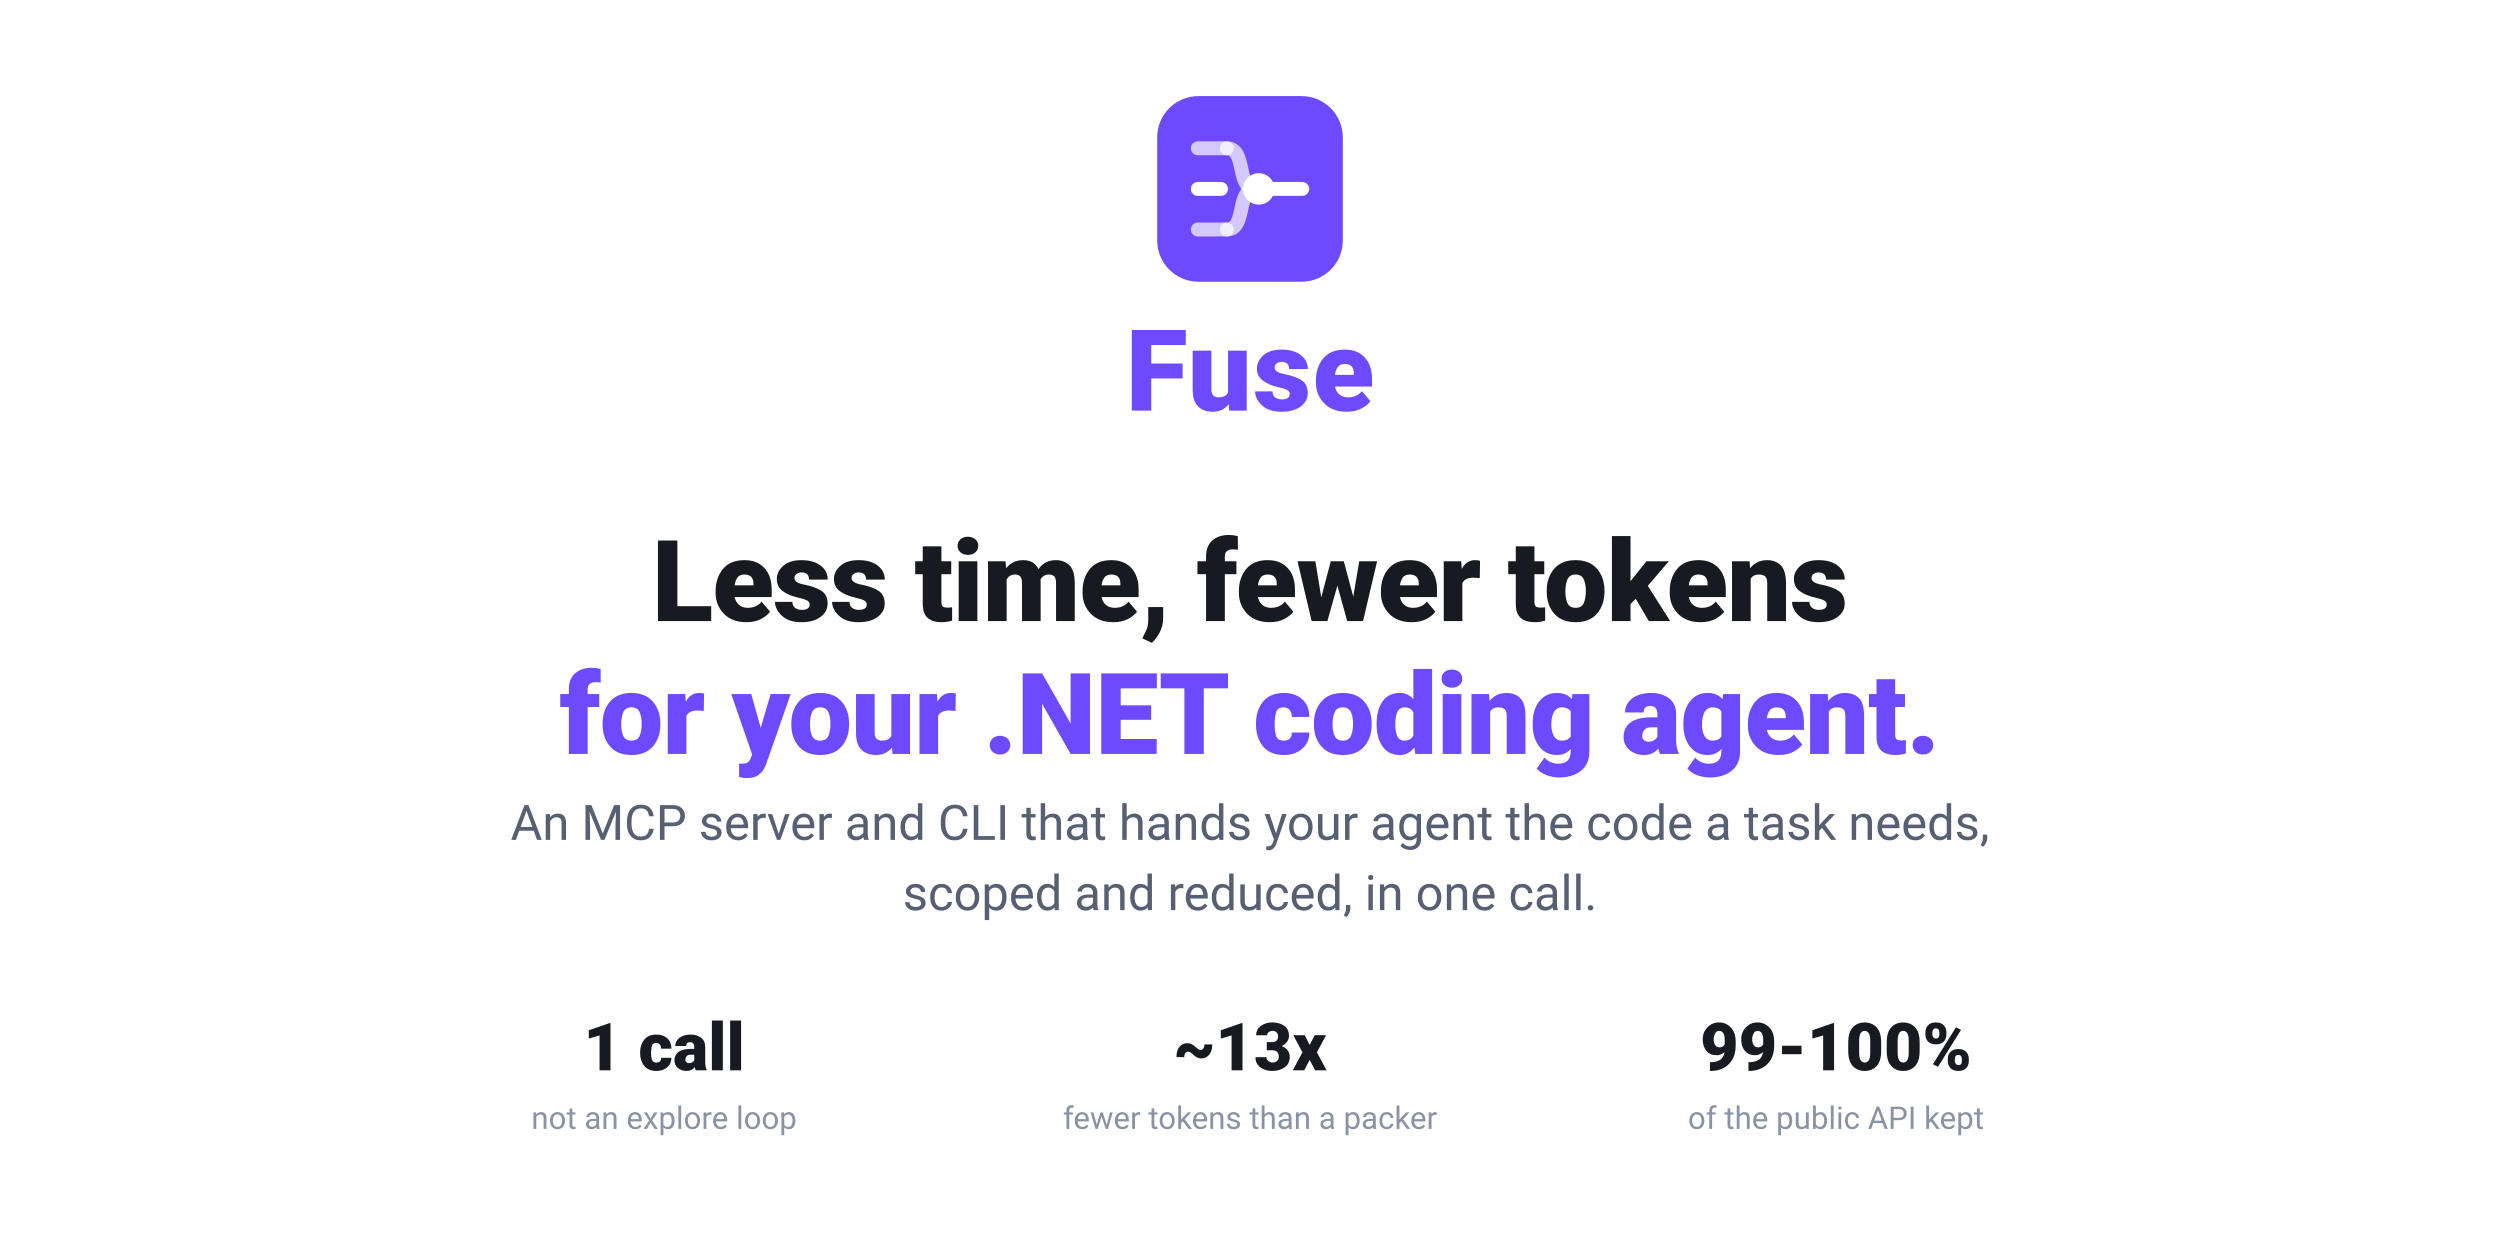
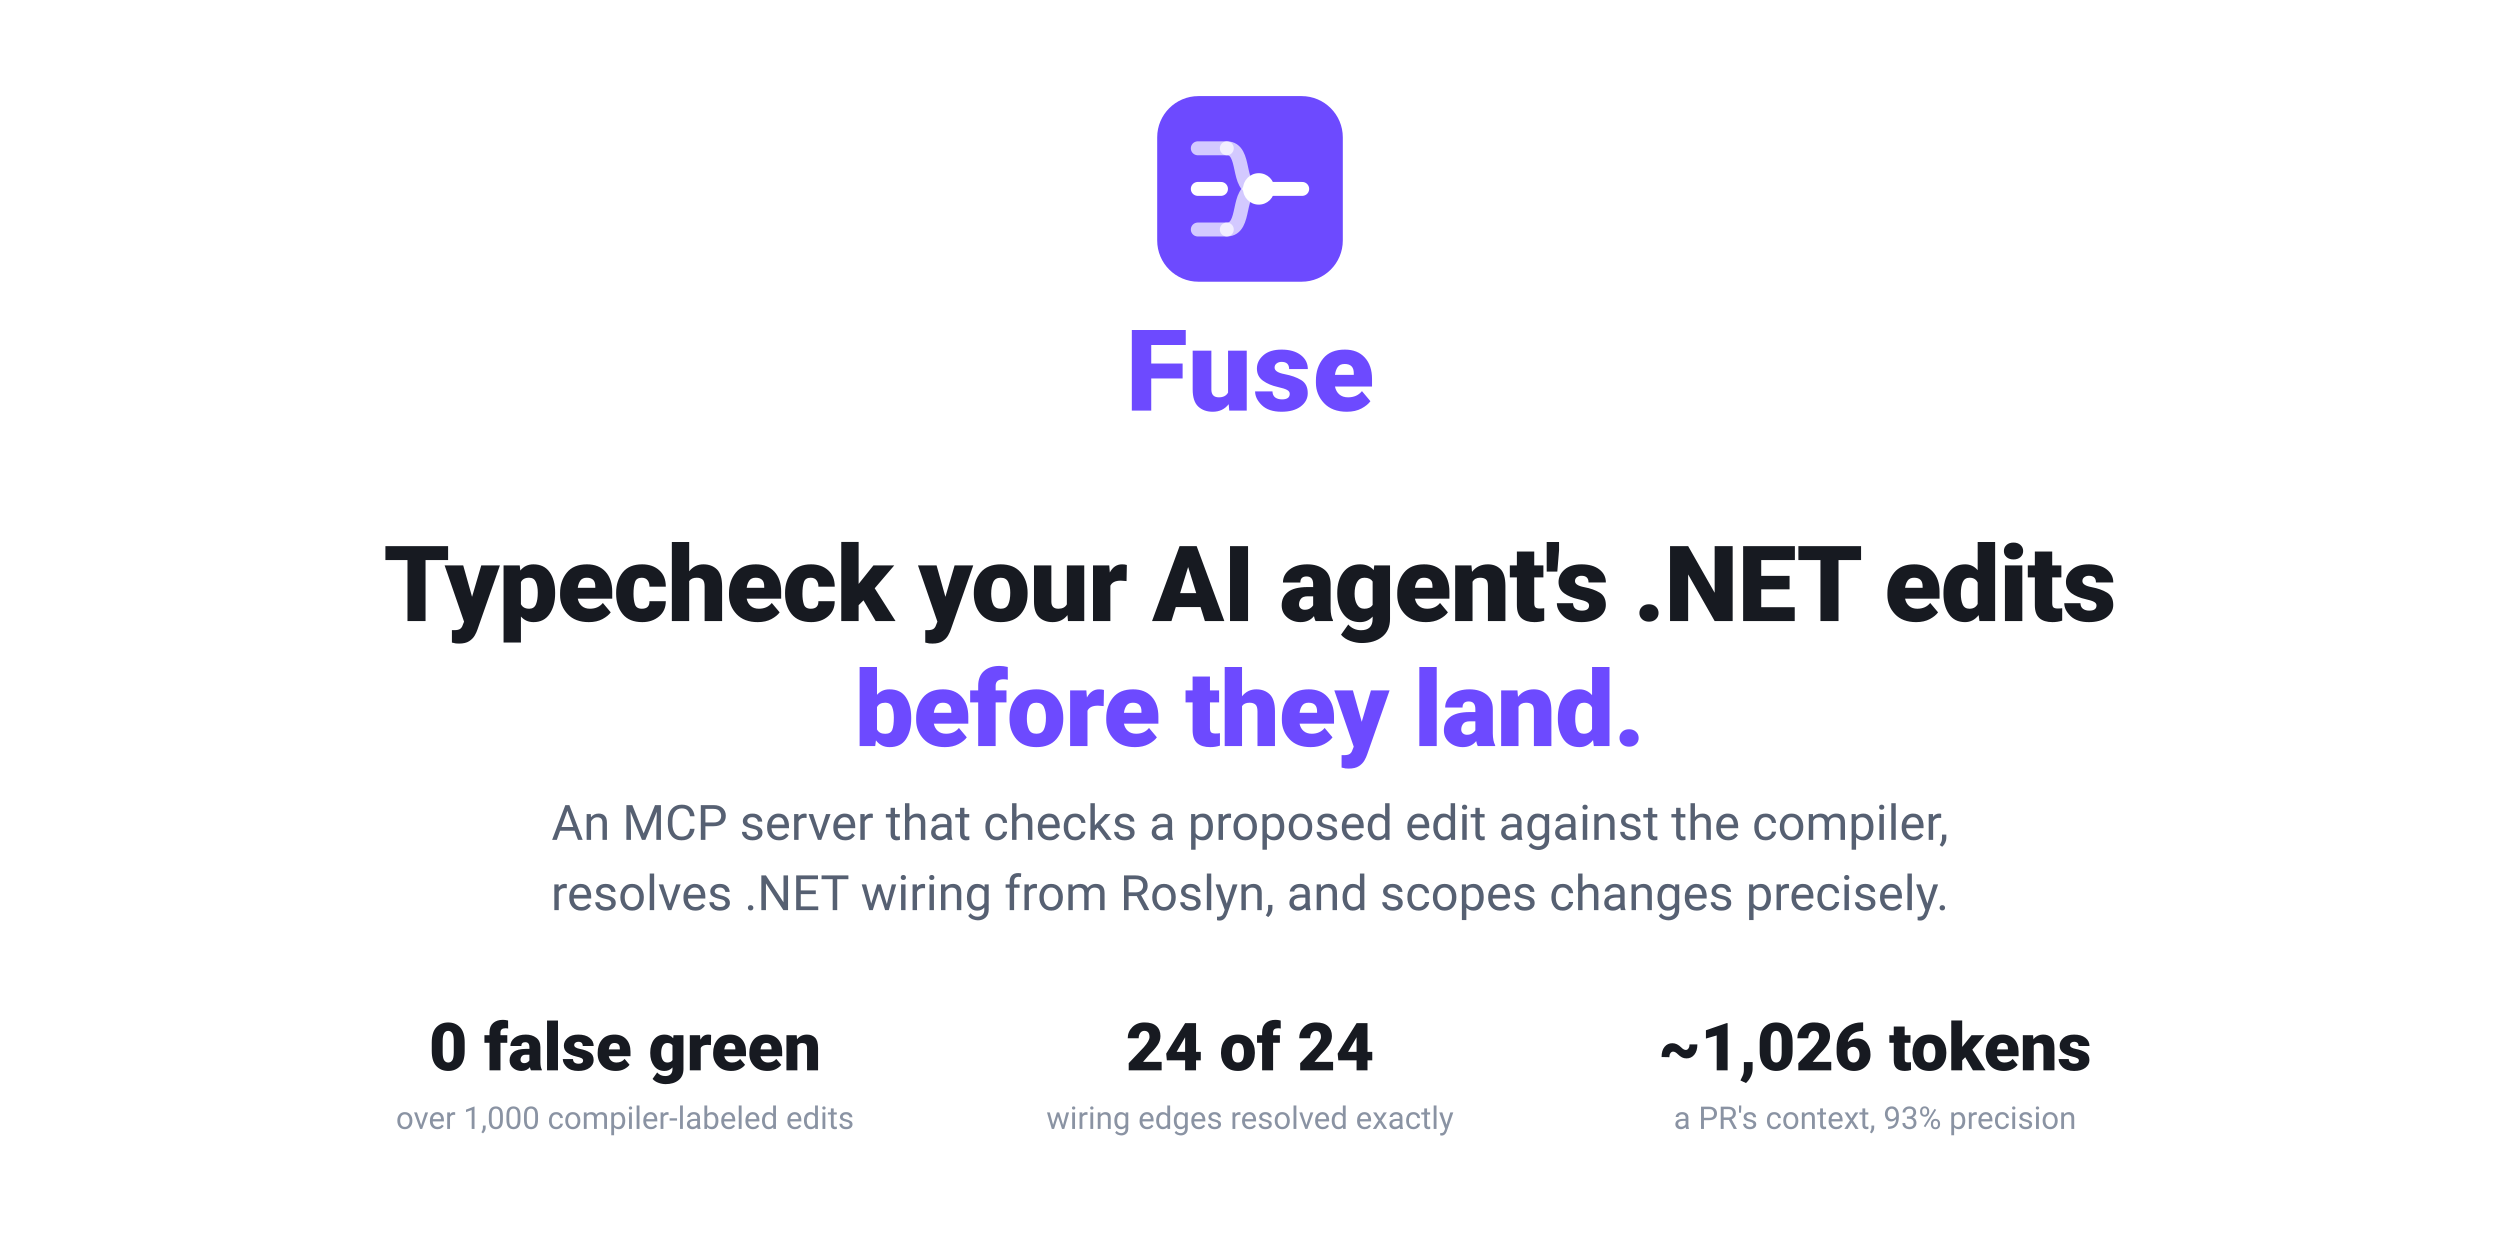
<svg xmlns="http://www.w3.org/2000/svg" width="1280" height="640" viewBox="0 0 1280 640" font-family="system-ui,-apple-system,'Segoe UI',Roboto,Helvetica,Arial,sans-serif">
  <defs />
  <rect width="1280" height="640" fill="#ffffff" />
  <g transform="translate(494.8,36) scale(1.32)">
    <g transform="translate(74,10)">
      <rect width="72" height="72" rx="16" fill="#6d4aff" />
      <g transform="scale(2.25)" fill="none" stroke="#ffffff" stroke-width="2.4" stroke-linecap="round" stroke-linejoin="round">
        <path d="M7 9h5" opacity="0.7" />
        <path d="M7 16h4" />
        <path d="M7 23h5" opacity="0.7" />
        <path d="M12 9c3.5 0 1.5 7 5 7" opacity="0.7" />
        <path d="M12 23c3.5 0 1.5-7 5-7" opacity="0.7" />
        <path d="M19 16h6" />
      </g>
      <circle cx="39.4" cy="36" r="6.1" fill="#ffffff" />
    </g>
    <text x="110" y="132" text-anchor="middle" font-family="system-ui,-apple-system,'Segoe UI',Roboto,Helvetica,Arial,sans-serif" font-size="44" font-weight="800" fill="#6d4aff" letter-spacing="0.5">Fuse</text>
  </g>
-   <text x="640.0" y="318.0" font-family="system-ui,-apple-system,'Segoe UI',Roboto,Helvetica,Arial,sans-serif" font-size="58" fill="#171a21" text-anchor="middle" font-weight="800" letter-spacing="-0.5">Less time, fewer tokens</text>
-   <text x="640.0" y="386.0" font-family="system-ui,-apple-system,'Segoe UI',Roboto,Helvetica,Arial,sans-serif" font-size="58" fill="#6d4aff" text-anchor="middle" font-weight="800" letter-spacing="-0.5">for your .NET coding agent.</text>
-   <text x="640.0" y="430.0" font-family="system-ui,-apple-system,'Segoe UI',Roboto,Helvetica,Arial,sans-serif" font-size="25" fill="#566072" text-anchor="middle" font-weight="400">An MCP server and CLI that hands your agent the code a task needs,</text>
-   <text x="640.0" y="466.0" font-family="system-ui,-apple-system,'Segoe UI',Roboto,Helvetica,Arial,sans-serif" font-size="25" fill="#566072" text-anchor="middle" font-weight="400">scoped and reduced, in one call.</text>
-   <text x="340.0" y="548.0" font-family="system-ui,-apple-system,'Segoe UI',Roboto,Helvetica,Arial,sans-serif" font-size="34" fill="#171a21" text-anchor="middle" font-weight="800">1 call</text>
-   <text x="340.0" y="578.0" font-family="system-ui,-apple-system,'Segoe UI',Roboto,Helvetica,Arial,sans-serif" font-size="16" fill="#8a93a3" text-anchor="middle" font-weight="400">not an explore loop</text>
-   <text x="640.0" y="548.0" font-family="system-ui,-apple-system,'Segoe UI',Roboto,Helvetica,Arial,sans-serif" font-size="34" fill="#171a21" text-anchor="middle" font-weight="800">~13x</text>
-   <text x="640.0" y="578.0" font-family="system-ui,-apple-system,'Segoe UI',Roboto,Helvetica,Arial,sans-serif" font-size="16" fill="#8a93a3" text-anchor="middle" font-weight="400">fewer tokens than a packer</text>
-   <text x="940.0" y="548.0" font-family="system-ui,-apple-system,'Segoe UI',Roboto,Helvetica,Arial,sans-serif" font-size="34" fill="#171a21" text-anchor="middle" font-weight="800">99-100%</text>
-   <text x="940.0" y="578.0" font-family="system-ui,-apple-system,'Segoe UI',Roboto,Helvetica,Arial,sans-serif" font-size="16" fill="#8a93a3" text-anchor="middle" font-weight="400">of the public API kept</text>
+   <text x="640.0" y="318.0" font-family="system-ui,-apple-system,'Segoe UI',Roboto,Helvetica,Arial,sans-serif" font-size="54" fill="#171a21" text-anchor="middle" font-weight="800" letter-spacing="-0.5">Typecheck your AI agent's .NET edits</text>
+   <text x="640.0" y="382.0" font-family="system-ui,-apple-system,'Segoe UI',Roboto,Helvetica,Arial,sans-serif" font-size="54" fill="#6d4aff" text-anchor="middle" font-weight="800" letter-spacing="-0.5">before they land.</text>
+   <text x="640.0" y="430.0" font-family="system-ui,-apple-system,'Segoe UI',Roboto,Helvetica,Arial,sans-serif" font-size="25" fill="#566072" text-anchor="middle" font-weight="400">An MCP server that checks a proposed edit against the compiler,</text>
+   <text x="640.0" y="466.0" font-family="system-ui,-apple-system,'Segoe UI',Roboto,Helvetica,Arial,sans-serif" font-size="25" fill="#566072" text-anchor="middle" font-weight="400">resolves .NET wiring from Roslyn, and scopes changes precisely.</text>
+   <text x="320.0" y="548.0" font-family="system-ui,-apple-system,'Segoe UI',Roboto,Helvetica,Arial,sans-serif" font-size="34" fill="#171a21" text-anchor="middle" font-weight="800">0 false green</text>
+   <text x="320.0" y="578.0" font-family="system-ui,-apple-system,'Segoe UI',Roboto,Helvetica,Arial,sans-serif" font-size="16" fill="#8a93a3" text-anchor="middle" font-weight="400">over 1,000 compiler-labeled edits</text>
+   <text x="640.0" y="548.0" font-family="system-ui,-apple-system,'Segoe UI',Roboto,Helvetica,Arial,sans-serif" font-size="34" fill="#171a21" text-anchor="middle" font-weight="800">24 of 24</text>
+   <text x="640.0" y="578.0" font-family="system-ui,-apple-system,'Segoe UI',Roboto,Helvetica,Arial,sans-serif" font-size="16" fill="#8a93a3" text-anchor="middle" font-weight="400">wiring edges resolved exactly</text>
+   <text x="960.0" y="548.0" font-family="system-ui,-apple-system,'Segoe UI',Roboto,Helvetica,Arial,sans-serif" font-size="34" fill="#171a21" text-anchor="middle" font-weight="800">~1,026 tokens</text>
+   <text x="960.0" y="578.0" font-family="system-ui,-apple-system,'Segoe UI',Roboto,Helvetica,Arial,sans-serif" font-size="16" fill="#8a93a3" text-anchor="middle" font-weight="400">a PR's context, 93% precision</text>
</svg>
